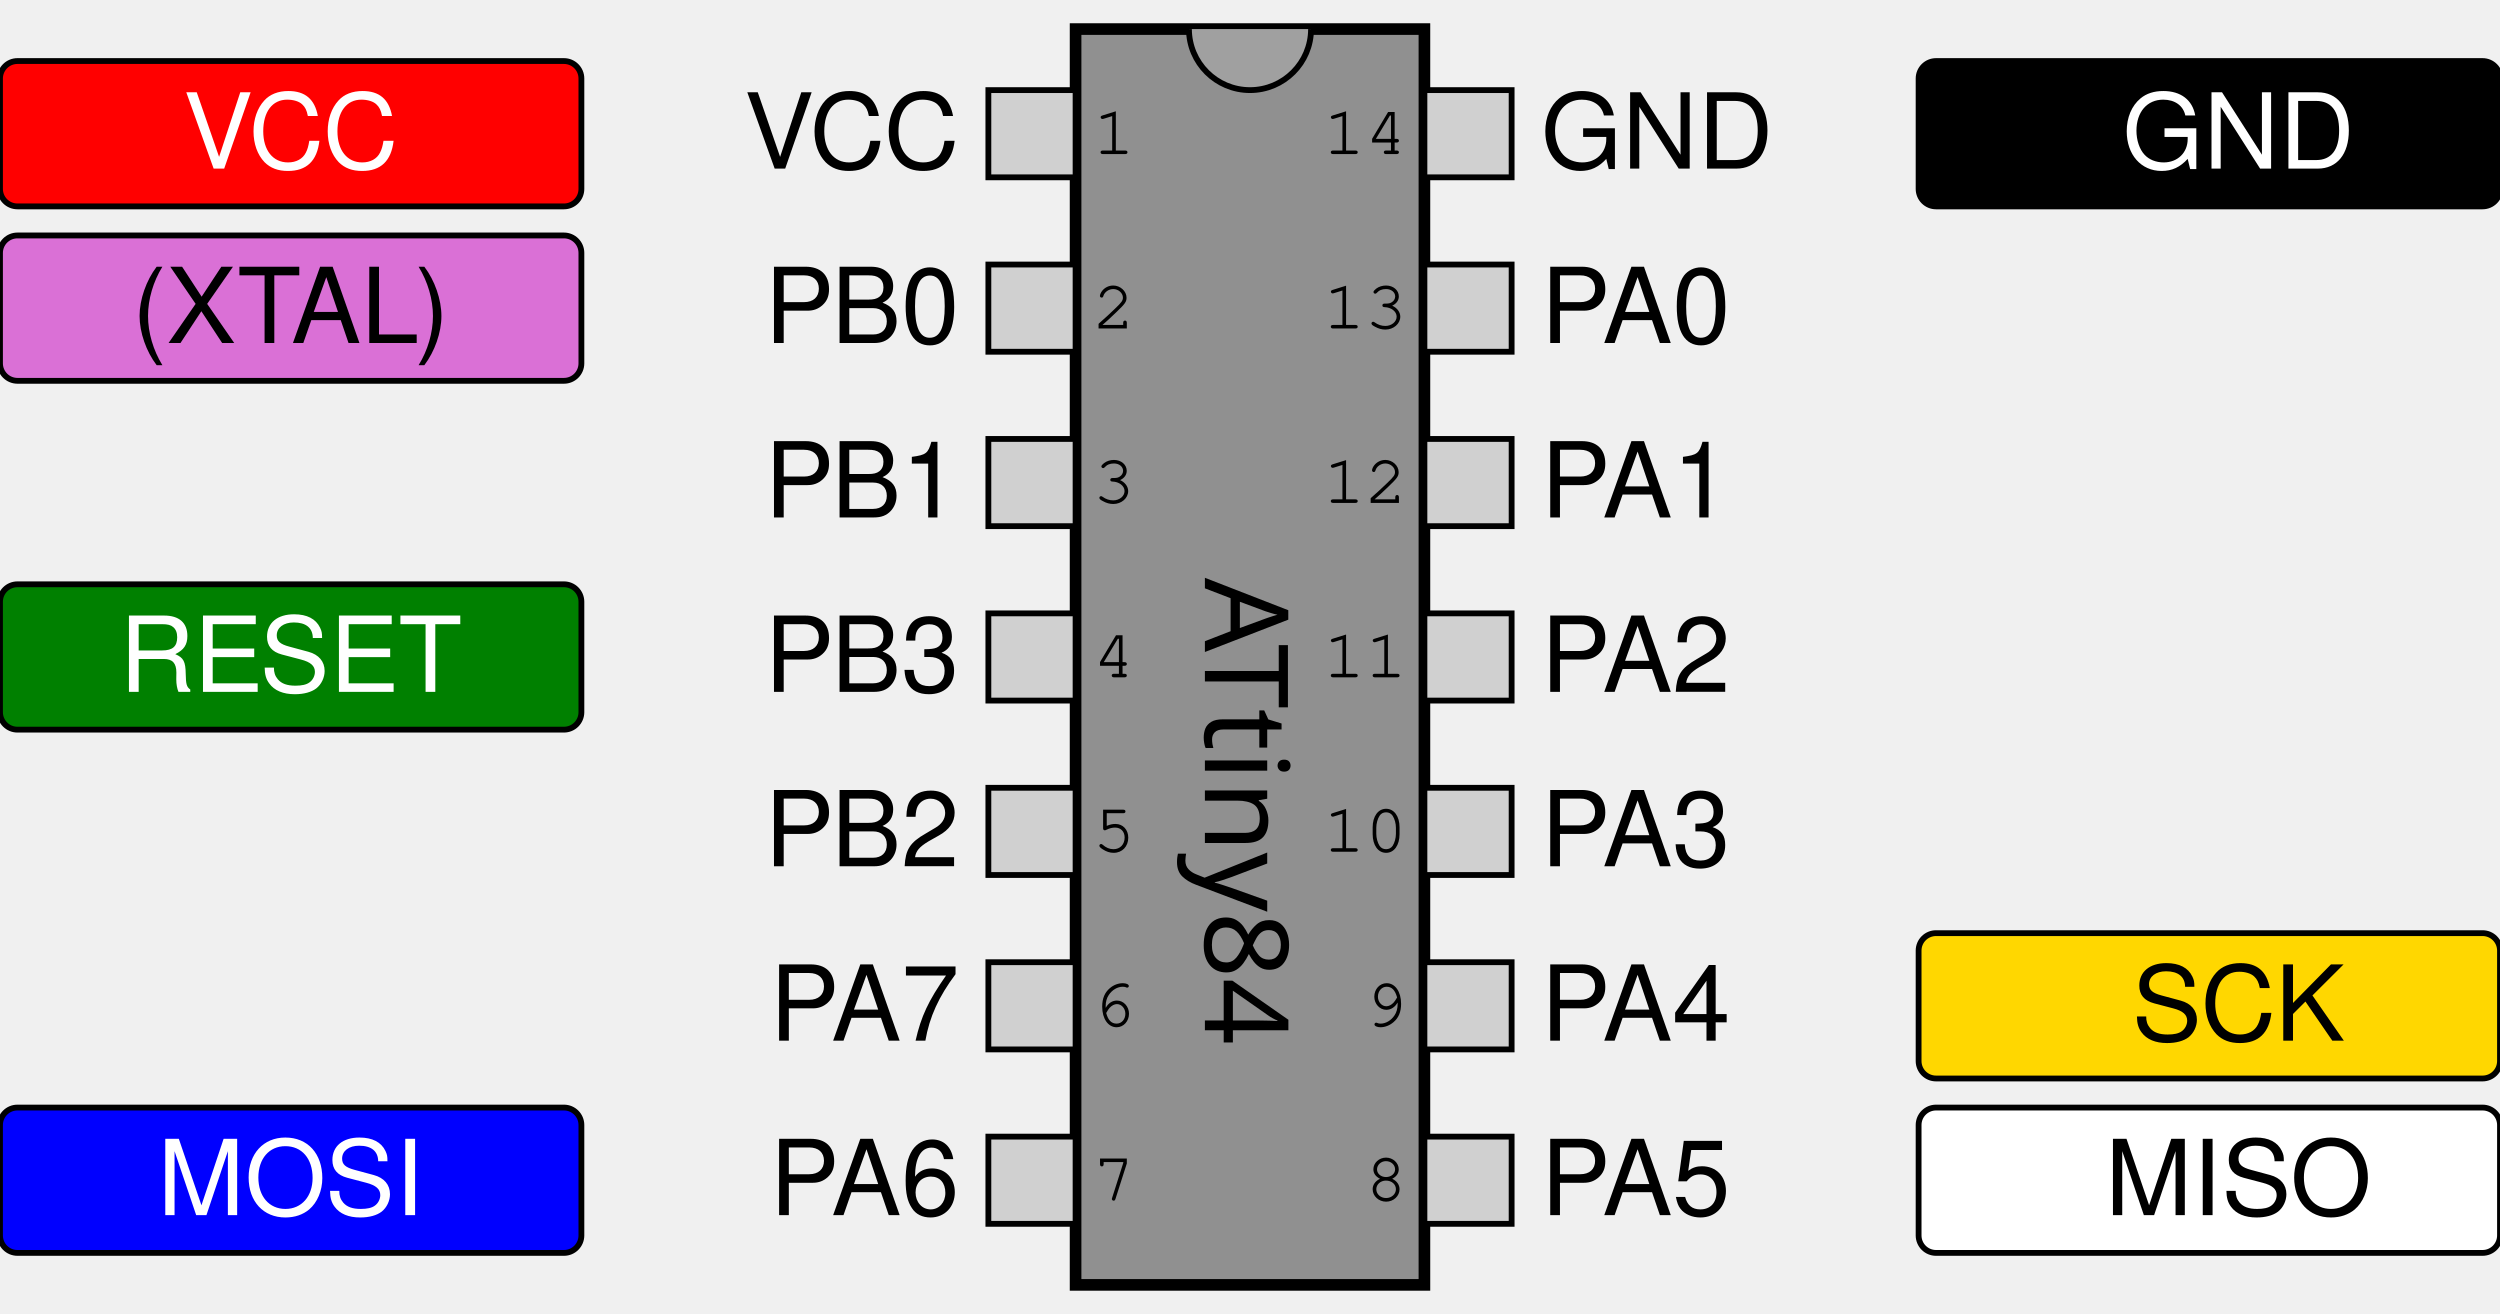
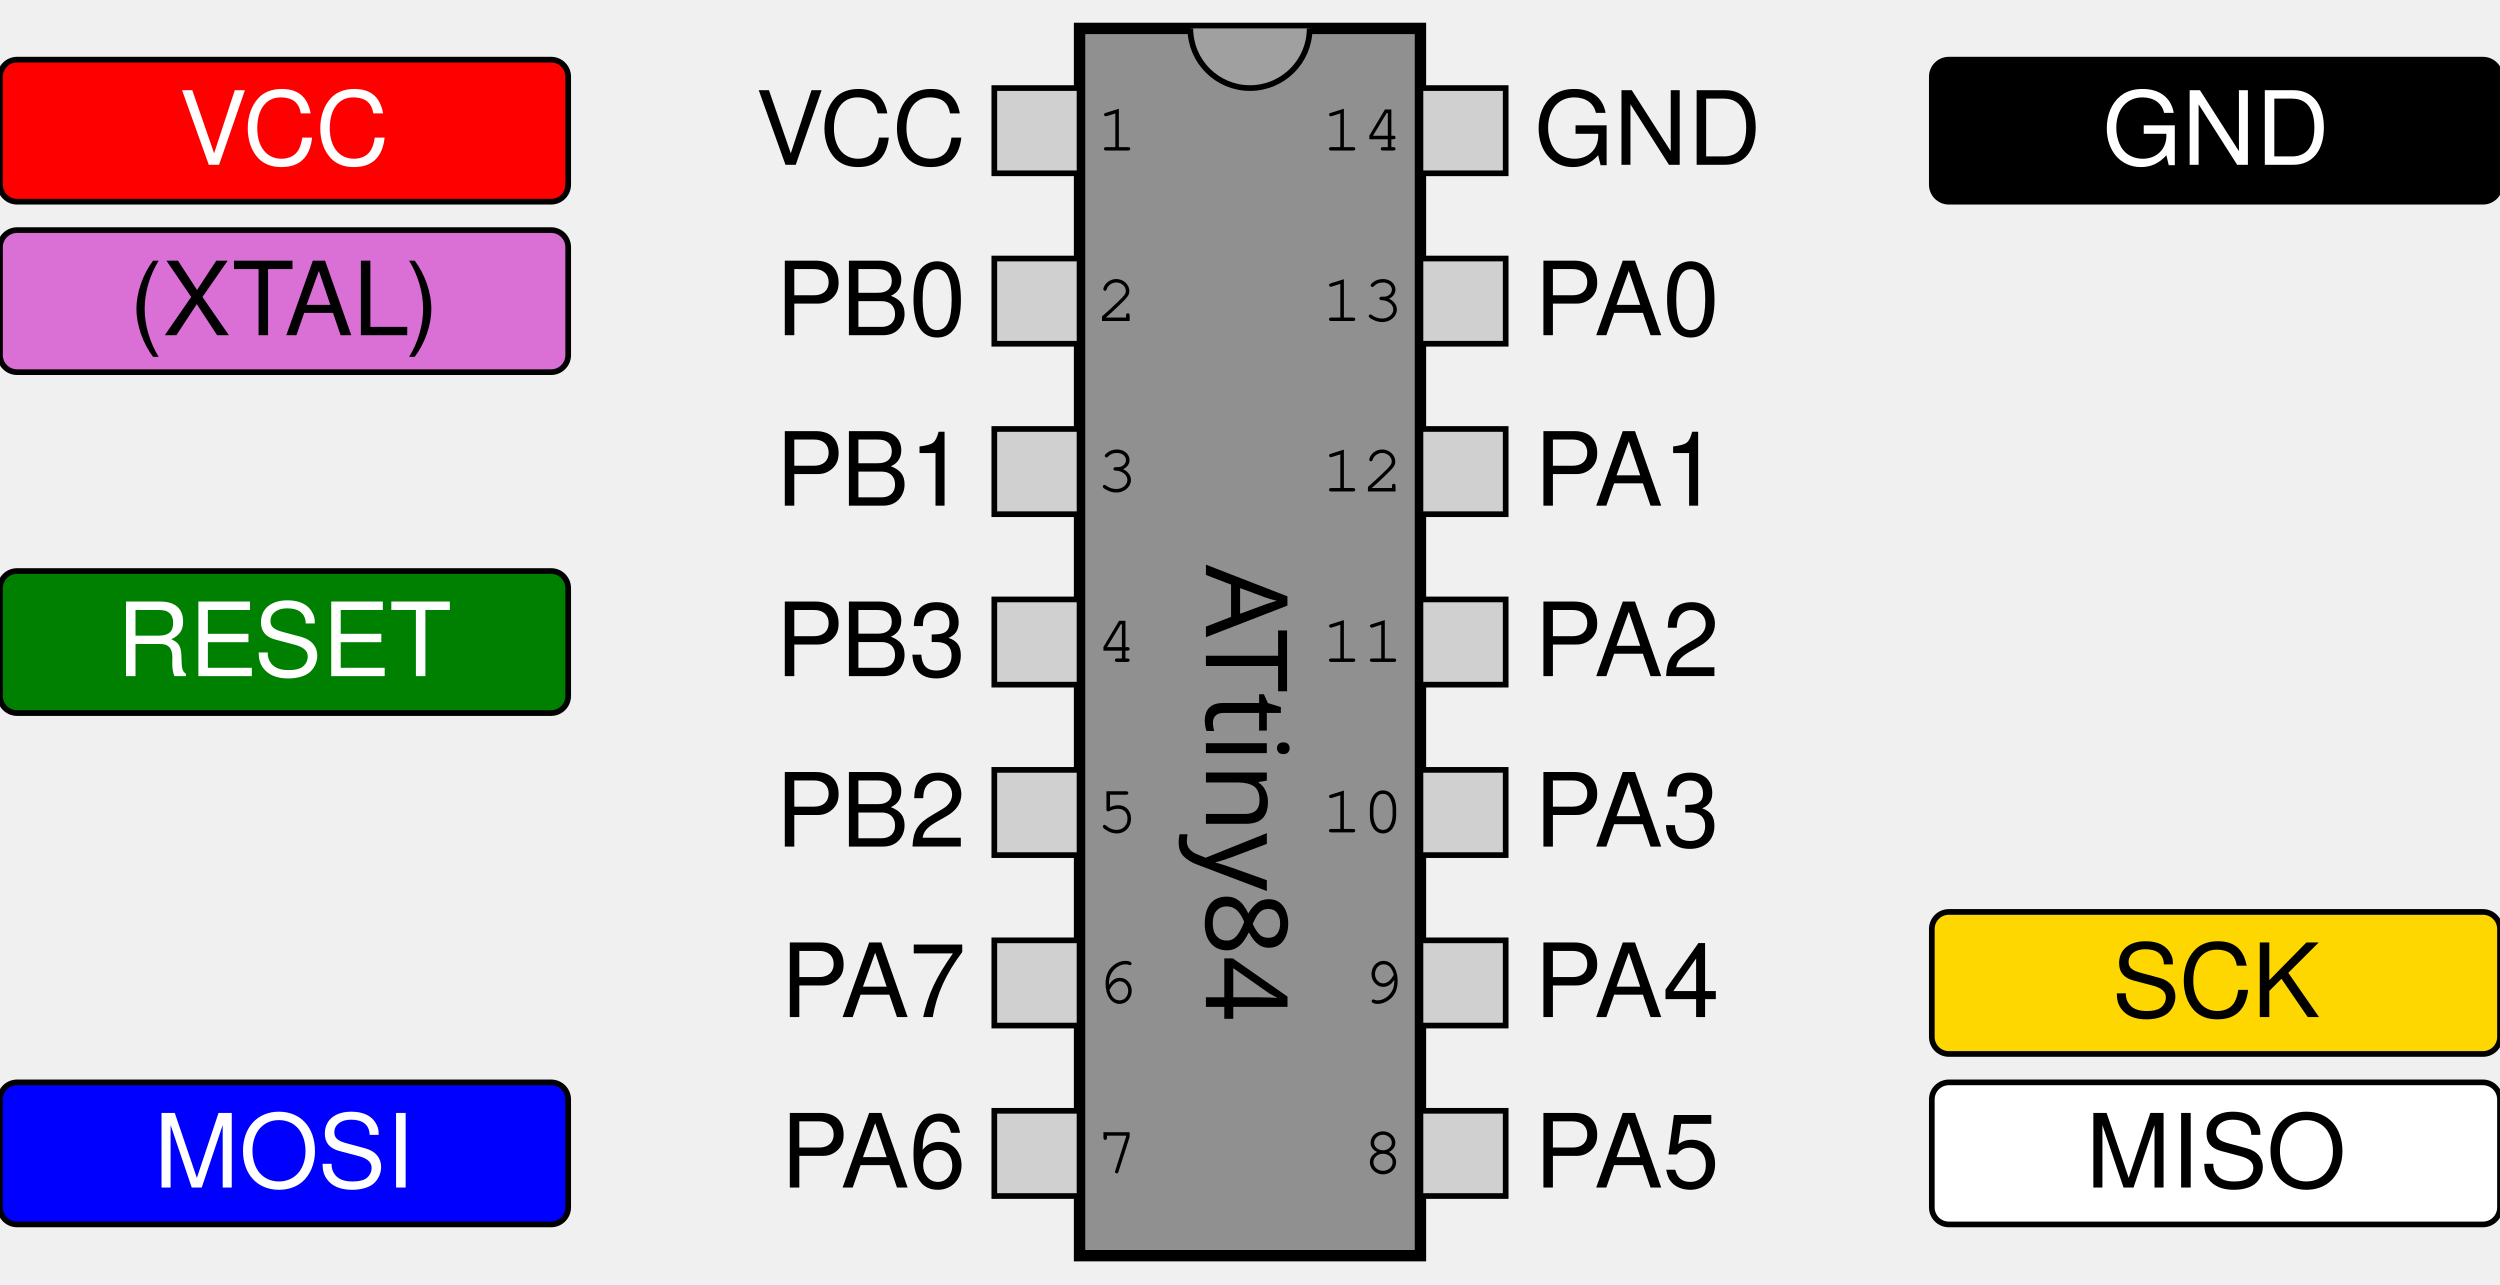
- <svg xmlns="http://www.w3.org/2000/svg" version="1.1" viewBox="0 0 430.0 226.0">
+ <svg xmlns="http://www.w3.org/2000/svg" version="1.1" viewBox="0 0 440.0 226.0">
  <defs>
    <style type="text/css">
     .ic       { fill:#909090; stroke:#000000; stroke-width:2.0 }
     .notch    { fill:#a0a0a0; stroke:#000000; stroke-width:1.0 }
     .pin      { fill:#d0d0d0; stroke:#000000; stroke-width:1.0 }
     .pinno    { font-family:"Courier"; font-size:12px }
     .label    { font-family:"Helvetica"; font-size:18px }
-      .funbox   { stroke:black }
     .function { font-family:"Helvetica"; font-size:18px; text-anchor:middle }
     .title    { font-family:"Helvetica-Bold"; font-size:20px; text-anchor:middle; writing-mode:tb; alignment-baseline:central }
+      .funbox   { stroke:black }
     
  </style>
  </defs>
-   <rect class="ic" x="185.0" y="5" width="60.0" height="216.0" />
-   <path class="notch" d="M204.5,5 a10.5,10.5 0 0,0 21,0" />
-   <text class="title" x="215.0" y="113.0">
+   <rect class="ic" x="190.0" y="5" width="60.0" height="216.0" />
+   <path class="notch" d="M209.5,5 a10.5,10.5 0 0,0 21,0" />
+   <text class="title" x="220.0" y="113.0">
    ATtiny84
  </text>
-   <rect class="pin" x="170.0" y="15.5" width="15.0" height="15.0" />
-   <text class="label" x="165.0" y="29.0" text-anchor="end">
+   <rect class="pin" x="175.0" y="15.5" width="15.0" height="15.0" />
+   <text class="label" x="170.0" y="29.0" text-anchor="end">
    VCC
  </text>
-   <text class="pinno" x="188.0" y="26.5">
+   <text class="pinno" x="193.0" y="26.5">
    1
  </text>
  <rect class="funbox" x="0" y="10.5" width="100" height="25.0" rx="3" style="fill:red" />
  <text class="function" x="50" y="29.0" style="fill:white">
    VCC
  </text>
-   <rect class="pin" x="170.0" y="45.5" width="15.0" height="15.0" />
-   <text class="label" x="165.0" y="59.0" text-anchor="end">
+   <rect class="pin" x="175.0" y="45.5" width="15.0" height="15.0" />
+   <text class="label" x="170.0" y="59.0" text-anchor="end">
    PB0
  </text>
-   <text class="pinno" x="188.0" y="56.5">
+   <text class="pinno" x="193.0" y="56.5">
    2
  </text>
  <rect class="funbox" x="0" y="40.5" width="100" height="25.0" rx="3" style="fill:orchid" />
  <text class="function" x="50" y="59.0" style="fill:black">
    (XTAL)
  </text>
-   <rect class="pin" x="170.0" y="75.5" width="15.0" height="15.0" />
-   <text class="label" x="165.0" y="89.0" text-anchor="end">
+   <rect class="pin" x="175.0" y="75.5" width="15.0" height="15.0" />
+   <text class="label" x="170.0" y="89.0" text-anchor="end">
    PB1
  </text>
-   <text class="pinno" x="188.0" y="86.5">
+   <text class="pinno" x="193.0" y="86.5">
    3
  </text>
-   <rect class="pin" x="170.0" y="105.5" width="15.0" height="15.0" />
-   <text class="label" x="165.0" y="119.0" text-anchor="end">
+   <rect class="pin" x="175.0" y="105.5" width="15.0" height="15.0" />
+   <text class="label" x="170.0" y="119.0" text-anchor="end">
    PB3
  </text>
-   <text class="pinno" x="188.0" y="116.5">
+   <text class="pinno" x="193.0" y="116.5">
    4
  </text>
  <rect class="funbox" x="0" y="100.5" width="100" height="25.0" rx="3" style="fill:green" />
  <text class="function" x="50" y="119.0" style="fill:white">
    RESET
  </text>
-   <rect class="pin" x="170.0" y="135.5" width="15.0" height="15.0" />
-   <text class="label" x="165.0" y="149.0" text-anchor="end">
+   <rect class="pin" x="175.0" y="135.5" width="15.0" height="15.0" />
+   <text class="label" x="170.0" y="149.0" text-anchor="end">
    PB2
  </text>
-   <text class="pinno" x="188.0" y="146.5">
+   <text class="pinno" x="193.0" y="146.5">
    5
  </text>
-   <rect class="pin" x="170.0" y="165.5" width="15.0" height="15.0" />
-   <text class="label" x="165.0" y="179.0" text-anchor="end">
+   <rect class="pin" x="175.0" y="165.5" width="15.0" height="15.0" />
+   <text class="label" x="170.0" y="179.0" text-anchor="end">
    PA7
  </text>
-   <text class="pinno" x="188.0" y="176.5">
+   <text class="pinno" x="193.0" y="176.5">
    6
  </text>
-   <rect class="pin" x="170.0" y="195.5" width="15.0" height="15.0" />
-   <text class="label" x="165.0" y="209.0" text-anchor="end">
+   <rect class="pin" x="175.0" y="195.5" width="15.0" height="15.0" />
+   <text class="label" x="170.0" y="209.0" text-anchor="end">
    PA6
  </text>
-   <text class="pinno" x="188.0" y="206.5">
+   <text class="pinno" x="193.0" y="206.5">
    7
  </text>
  <rect class="funbox" x="0" y="190.5" width="100" height="25.0" rx="3" style="fill:blue" />
  <text class="function" x="50" y="209.0" style="fill:white">
    MOSI
  </text>
-   <rect class="pin" x="245.0" y="195.5" width="15.0" height="15.0" />
-   <text class="pinno" x="242.0" y="206.5" text-anchor="end">
+   <rect class="pin" x="250.0" y="195.5" width="15.0" height="15.0" />
+   <text class="pinno" x="247.0" y="206.5" text-anchor="end">
    8
  </text>
-   <text class="label" x="265.0" y="209.0">
+   <text class="label" x="270.0" y="209.0">
    PA5
  </text>
-   <rect class="funbox" x="330.0" y="190.5" width="100" height="25.0" rx="3" style="fill:white" />
-   <text class="function" x="385.0" y="209.0" style="fill:black">
+   <rect class="funbox" x="340.0" y="190.5" width="100" height="25.0" rx="3" style="fill:white" />
+   <text class="function" x="390.0" y="209.0" style="fill:black">
    MISO
  </text>
-   <rect class="pin" x="245.0" y="165.5" width="15.0" height="15.0" />
-   <text class="pinno" x="242.0" y="176.5" text-anchor="end">
+   <rect class="pin" x="250.0" y="165.5" width="15.0" height="15.0" />
+   <text class="pinno" x="247.0" y="176.5" text-anchor="end">
    9
  </text>
-   <text class="label" x="265.0" y="179.0">
+   <text class="label" x="270.0" y="179.0">
    PA4
  </text>
-   <rect class="funbox" x="330.0" y="160.5" width="100" height="25.0" rx="3" style="fill:gold" />
-   <text class="function" x="385.0" y="179.0" style="fill:black">
+   <rect class="funbox" x="340.0" y="160.5" width="100" height="25.0" rx="3" style="fill:gold" />
+   <text class="function" x="390.0" y="179.0" style="fill:black">
    SCK
  </text>
-   <rect class="pin" x="245.0" y="135.5" width="15.0" height="15.0" />
-   <text class="pinno" x="242.0" y="146.5" text-anchor="end">
+   <rect class="pin" x="250.0" y="135.5" width="15.0" height="15.0" />
+   <text class="pinno" x="247.0" y="146.5" text-anchor="end">
    10
  </text>
-   <text class="label" x="265.0" y="149.0">
+   <text class="label" x="270.0" y="149.0">
    PA3
  </text>
-   <rect class="pin" x="245.0" y="105.5" width="15.0" height="15.0" />
-   <text class="pinno" x="242.0" y="116.5" text-anchor="end">
+   <rect class="pin" x="250.0" y="105.5" width="15.0" height="15.0" />
+   <text class="pinno" x="247.0" y="116.5" text-anchor="end">
    11
  </text>
-   <text class="label" x="265.0" y="119.0">
+   <text class="label" x="270.0" y="119.0">
    PA2
  </text>
-   <rect class="pin" x="245.0" y="75.5" width="15.0" height="15.0" />
-   <text class="pinno" x="242.0" y="86.5" text-anchor="end">
+   <rect class="pin" x="250.0" y="75.5" width="15.0" height="15.0" />
+   <text class="pinno" x="247.0" y="86.5" text-anchor="end">
    12
  </text>
-   <text class="label" x="265.0" y="89.0">
+   <text class="label" x="270.0" y="89.0">
    PA1
  </text>
-   <rect class="pin" x="245.0" y="45.5" width="15.0" height="15.0" />
-   <text class="pinno" x="242.0" y="56.5" text-anchor="end">
+   <rect class="pin" x="250.0" y="45.5" width="15.0" height="15.0" />
+   <text class="pinno" x="247.0" y="56.5" text-anchor="end">
    13
  </text>
-   <text class="label" x="265.0" y="59.0">
+   <text class="label" x="270.0" y="59.0">
    PA0
  </text>
-   <rect class="pin" x="245.0" y="15.5" width="15.0" height="15.0" />
-   <text class="pinno" x="242.0" y="26.5" text-anchor="end">
+   <rect class="pin" x="250.0" y="15.5" width="15.0" height="15.0" />
+   <text class="pinno" x="247.0" y="26.5" text-anchor="end">
    14
  </text>
-   <text class="label" x="265.0" y="29.0">
+   <text class="label" x="270.0" y="29.0">
    GND
  </text>
-   <rect class="funbox" x="330.0" y="10.5" width="100" height="25.0" rx="3" style="fill:black" />
-   <text class="function" x="385.0" y="29.0" style="fill:white">
+   <rect class="funbox" x="340.0" y="10.5" width="100" height="25.0" rx="3" style="fill:black" />
+   <text class="function" x="390.0" y="29.0" style="fill:white">
    GND
  </text>
</svg>
